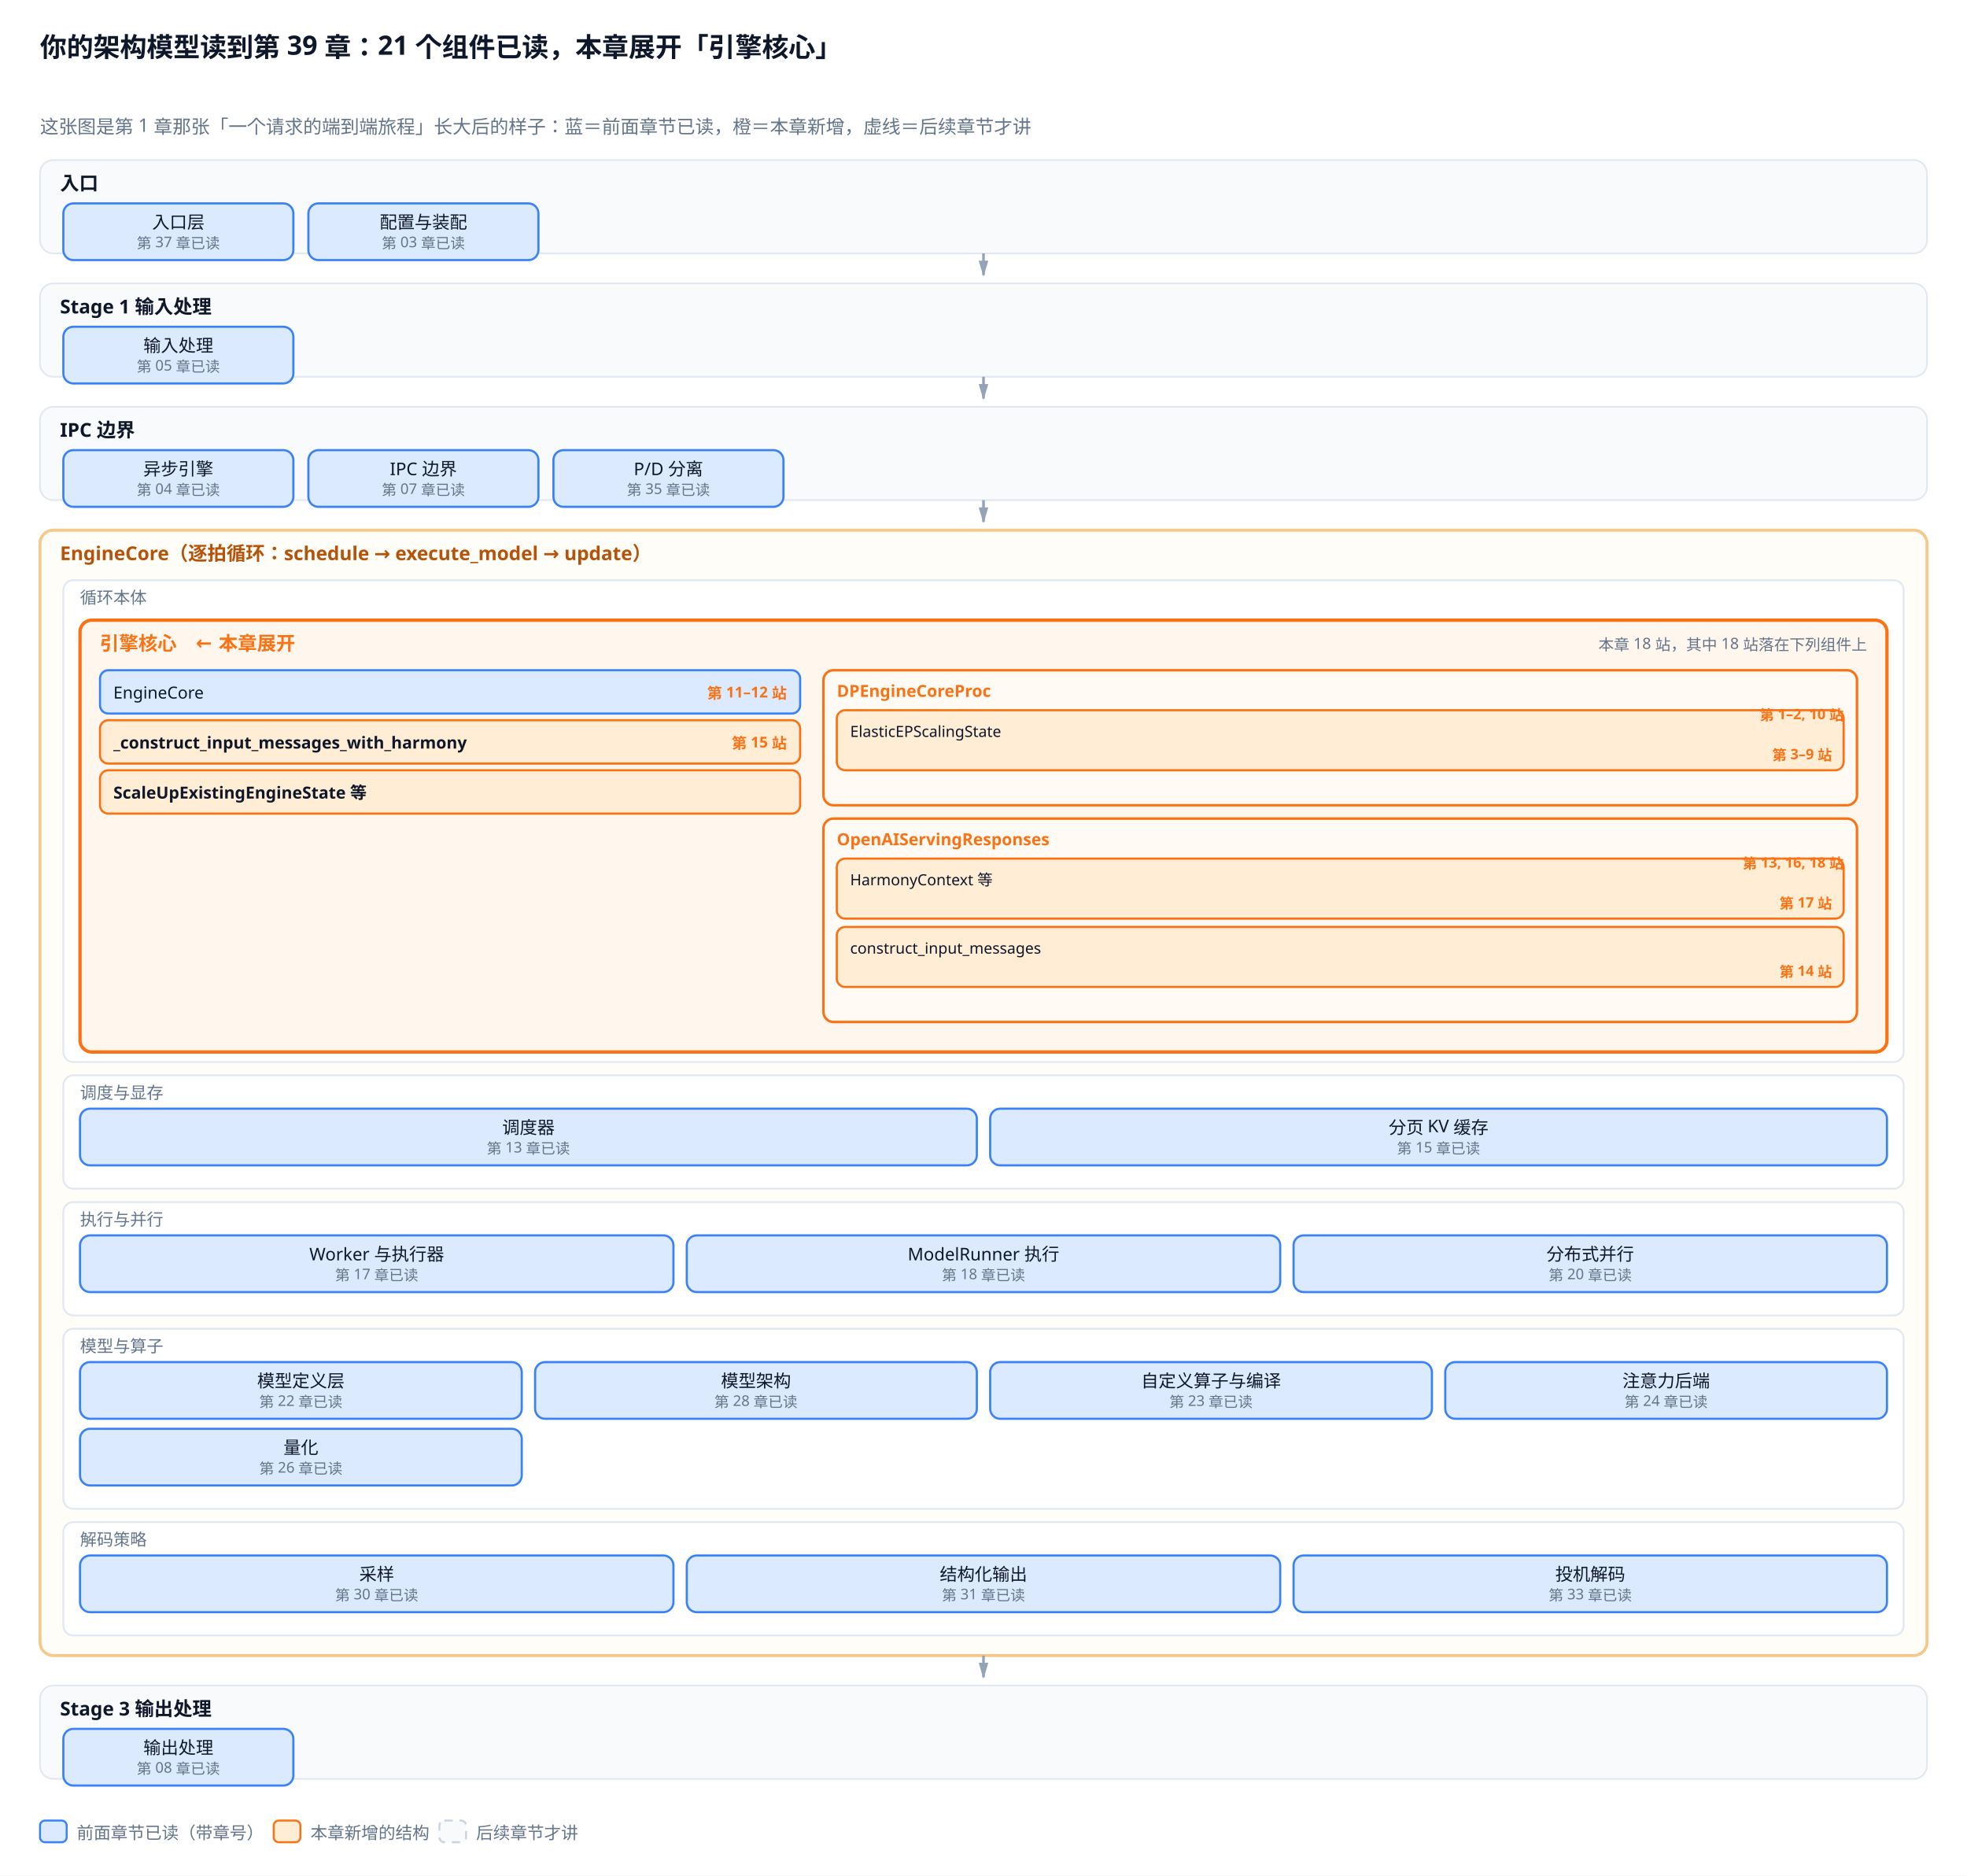
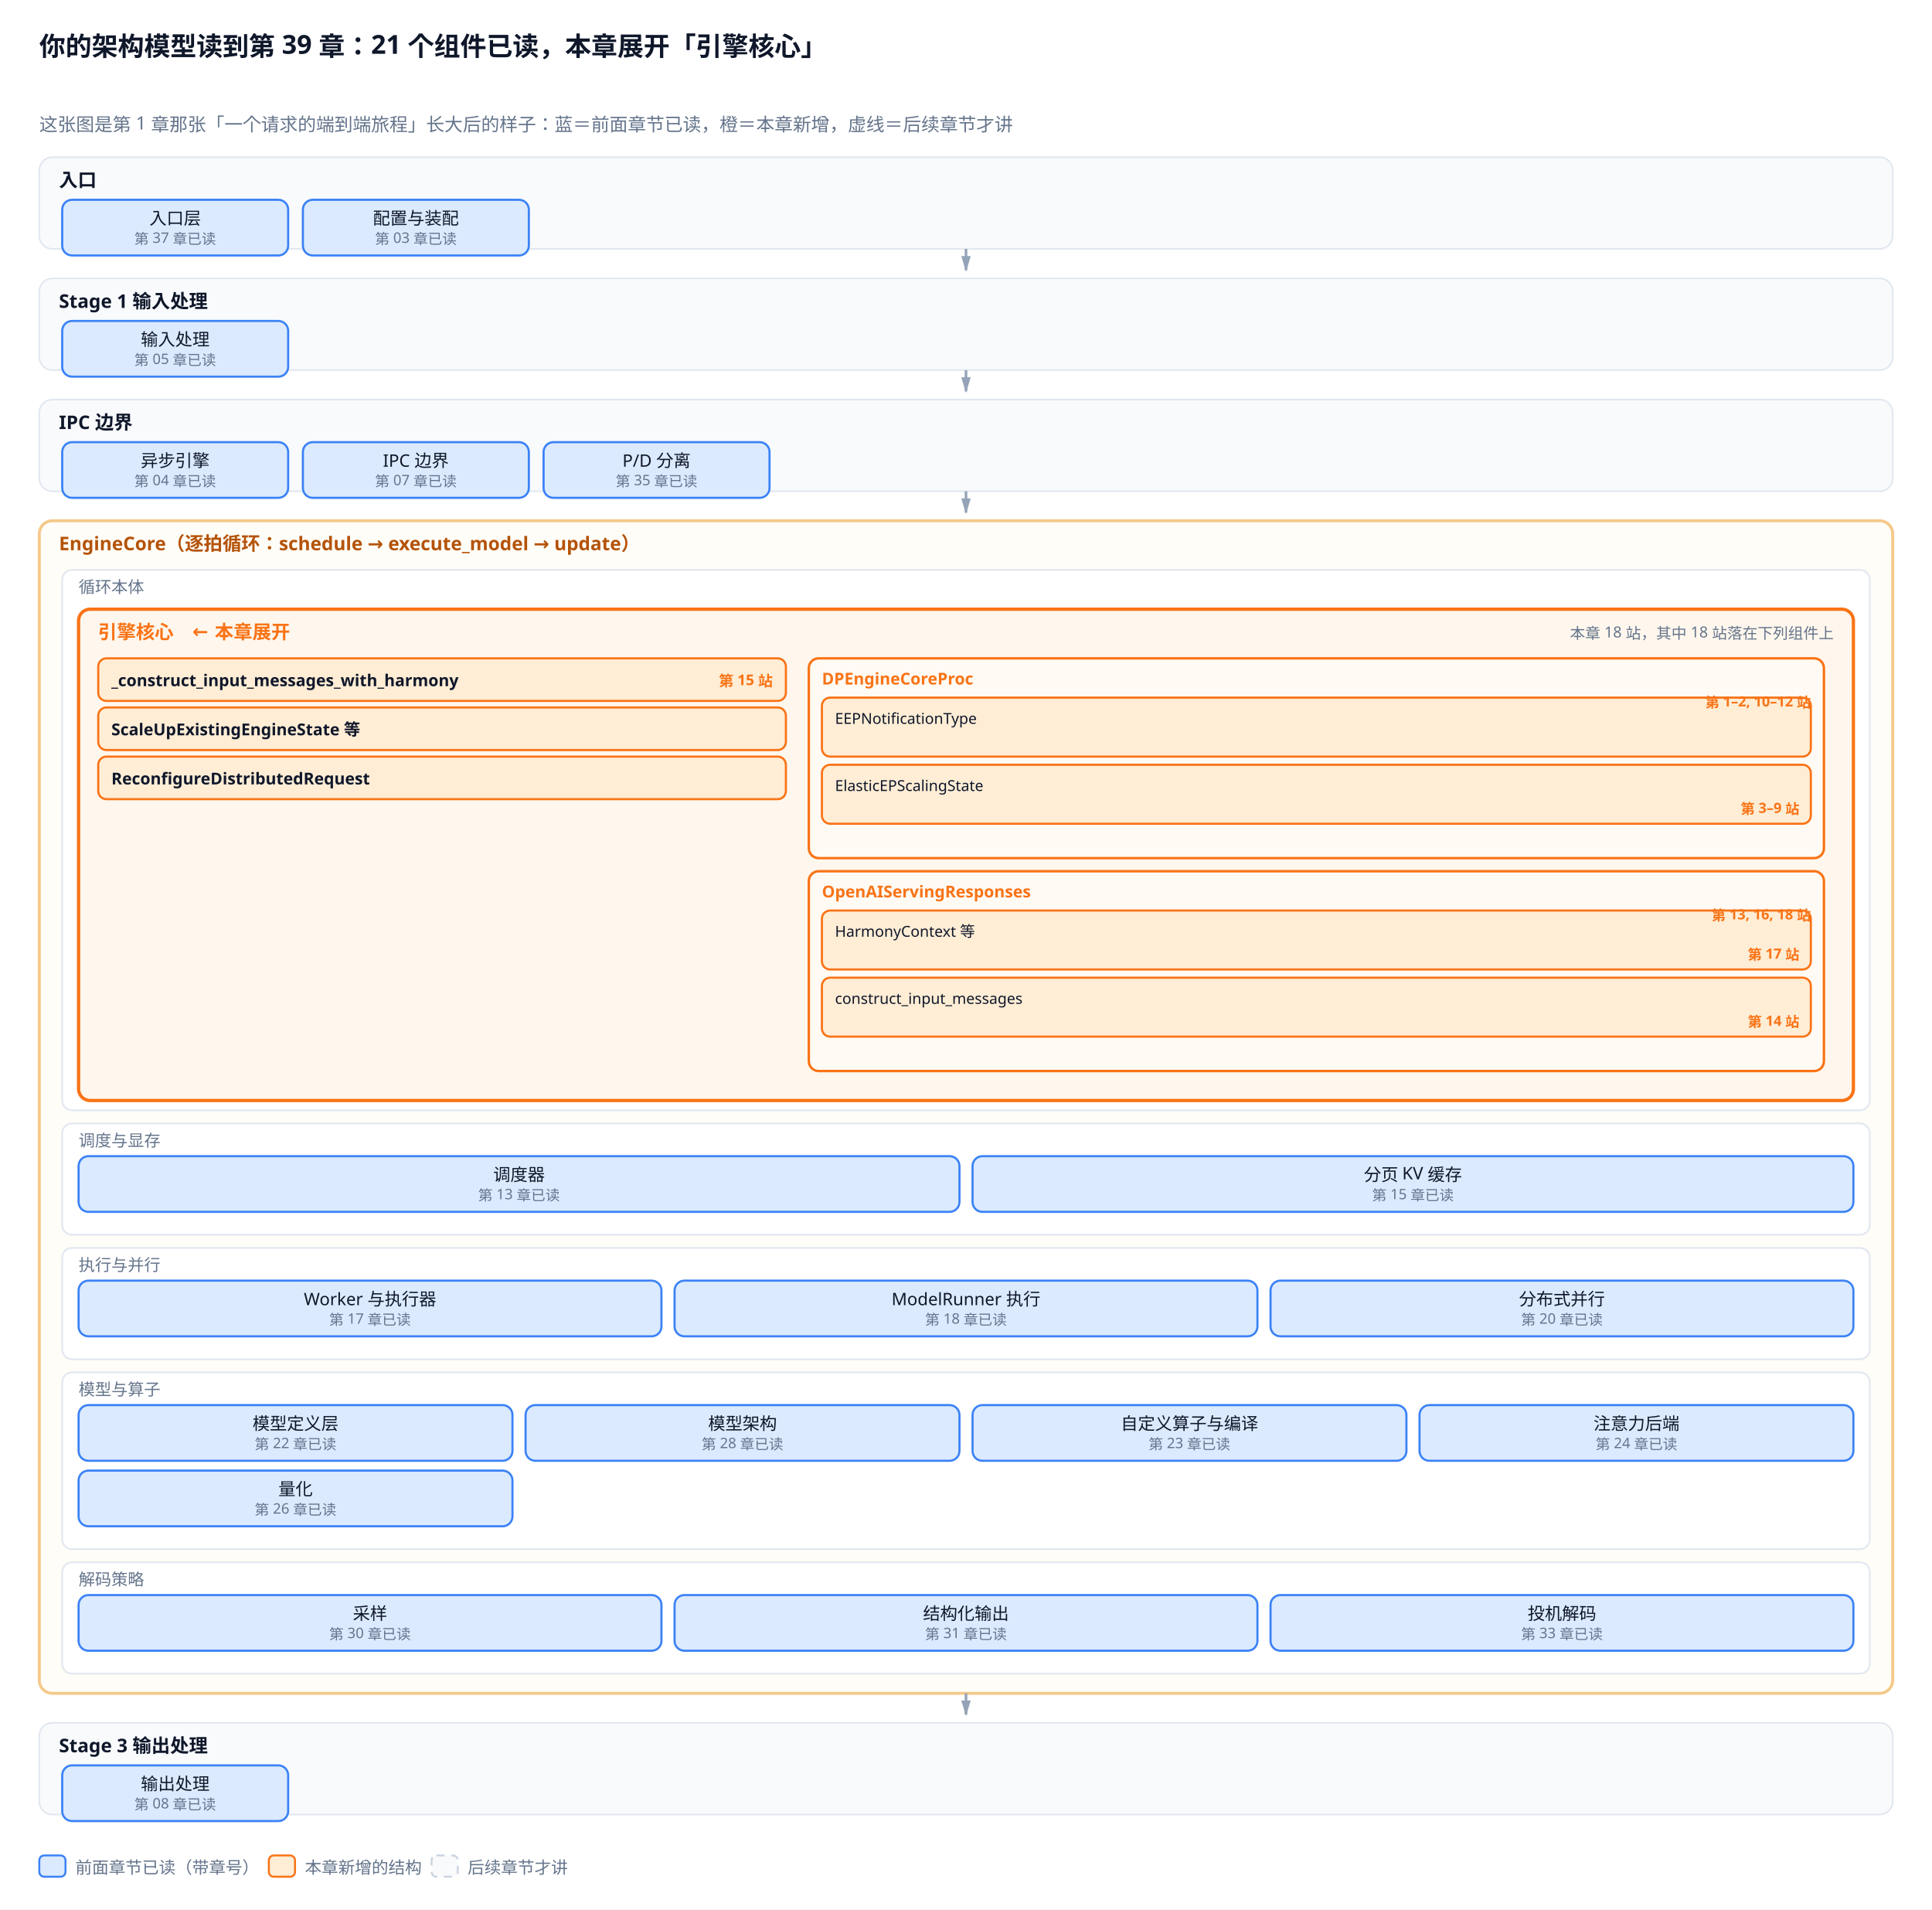
- <svg xmlns="http://www.w3.org/2000/svg" viewBox="0 0 1180 1125">
+ <svg xmlns="http://www.w3.org/2000/svg" viewBox="0 0 1180 1166">
  <defs>
    <marker id="a" viewBox="0 0 10 6" refX="9" refY="3" markerWidth="6" markerHeight="4" orient="auto">
      <path d="M0,0 L10,3 L0,6 Z" fill="#94a3b8" />
    </marker>
    <marker id="a2" viewBox="0 0 10 6" refX="9" refY="3" markerWidth="6" markerHeight="4" orient="auto">
      <path d="M0,0 L10,3 L0,6 Z" fill="#f97316" />
    </marker>
  </defs>
-   <rect width="1180" height="1125" fill="white" />
+   <rect width="1180" height="1166" fill="white" />
  <text x="24" y="34" font-family="sans-serif" font-size="16" fill="#0f172a" font-weight="bold">你的架构模型读到第 39 章：21 个组件已读，本章展开「引擎核心」</text>
  <text x="24.0" y="80.0" font-family="sans-serif" font-size="11.2" fill="#64748b" text-anchor="start">这张图是第 1 章那张「一个请求的端到端旅程」长大后的样子：蓝＝前面章节已读，橙＝本章新增，虚线＝后续章节才讲</text>
  <rect x="24.0" y="96.0" width="1132.0" height="56.0" rx="8" fill="#f8fafc" stroke="#e2e8f0" stroke-width="1.0" />
  <text x="36.0" y="114.0" font-family="sans-serif" font-size="11.5" fill="#0f172a" text-anchor="start" font-weight="bold">入口</text>
  <rect x="38.0" y="122.0" width="138.0" height="34.0" rx="6" fill="#dbeafe" stroke="#3b82f6" stroke-width="1.3" />
  <text x="107.0" y="137.0" font-family="sans-serif" font-size="10.5" fill="#0f172a" text-anchor="middle">入口层</text>
  <text x="107.0" y="149.0" font-family="sans-serif" font-size="8.8" fill="#64748b" text-anchor="middle">第 37 章已读</text>
  <rect x="185.0" y="122.0" width="138.0" height="34.0" rx="6" fill="#dbeafe" stroke="#3b82f6" stroke-width="1.3" />
  <text x="254.0" y="137.0" font-family="sans-serif" font-size="10.5" fill="#0f172a" text-anchor="middle">配置与装配</text>
  <text x="254.0" y="149.0" font-family="sans-serif" font-size="8.8" fill="#64748b" text-anchor="middle">第 03 章已读</text>
  <path d="M590.0,152.0 L590.0,165.0" stroke="#94a3b8" stroke-width="1.6" marker-end="url(#a)" />
  <rect x="24.0" y="170.0" width="1132.0" height="56.0" rx="8" fill="#f8fafc" stroke="#e2e8f0" stroke-width="1.0" />
  <text x="36.0" y="188.0" font-family="sans-serif" font-size="11.5" fill="#0f172a" text-anchor="start" font-weight="bold">Stage 1 输入处理</text>
  <rect x="38.0" y="196.0" width="138.0" height="34.0" rx="6" fill="#dbeafe" stroke="#3b82f6" stroke-width="1.3" />
  <text x="107.0" y="211.0" font-family="sans-serif" font-size="10.5" fill="#0f172a" text-anchor="middle">输入处理</text>
  <text x="107.0" y="223.0" font-family="sans-serif" font-size="8.8" fill="#64748b" text-anchor="middle">第 05 章已读</text>
  <path d="M590.0,226.0 L590.0,239.0" stroke="#94a3b8" stroke-width="1.6" marker-end="url(#a)" />
  <rect x="24.0" y="244.0" width="1132.0" height="56.0" rx="8" fill="#f8fafc" stroke="#e2e8f0" stroke-width="1.0" />
  <text x="36.0" y="262.0" font-family="sans-serif" font-size="11.5" fill="#0f172a" text-anchor="start" font-weight="bold">IPC 边界</text>
  <rect x="38.0" y="270.0" width="138.0" height="34.0" rx="6" fill="#dbeafe" stroke="#3b82f6" stroke-width="1.3" />
  <text x="107.0" y="285.0" font-family="sans-serif" font-size="10.5" fill="#0f172a" text-anchor="middle">异步引擎</text>
  <text x="107.0" y="297.0" font-family="sans-serif" font-size="8.8" fill="#64748b" text-anchor="middle">第 04 章已读</text>
  <rect x="185.0" y="270.0" width="138.0" height="34.0" rx="6" fill="#dbeafe" stroke="#3b82f6" stroke-width="1.3" />
  <text x="254.0" y="285.0" font-family="sans-serif" font-size="10.5" fill="#0f172a" text-anchor="middle">IPC 边界</text>
  <text x="254.0" y="297.0" font-family="sans-serif" font-size="8.8" fill="#64748b" text-anchor="middle">第 07 章已读</text>
  <rect x="332.0" y="270.0" width="138.0" height="34.0" rx="6" fill="#dbeafe" stroke="#3b82f6" stroke-width="1.3" />
  <text x="401.0" y="285.0" font-family="sans-serif" font-size="10.5" fill="#0f172a" text-anchor="middle">P/D 分离</text>
  <text x="401.0" y="297.0" font-family="sans-serif" font-size="8.8" fill="#64748b" text-anchor="middle">第 35 章已读</text>
  <path d="M590.0,300.0 L590.0,313.0" stroke="#94a3b8" stroke-width="1.6" marker-end="url(#a)" />
-   <rect x="24.0" y="318.0" width="1132.0" height="675.0" rx="8" fill="#fffdf7" stroke="#f5c98a" stroke-width="1.8" />
+   <rect x="24.0" y="318.0" width="1132.0" height="716.0" rx="8" fill="#fffdf7" stroke="#f5c98a" stroke-width="1.8" />
  <text x="36.0" y="336.0" font-family="sans-serif" font-size="11.5" fill="#b45309" text-anchor="start" font-weight="bold">EngineCore（逐拍循环：schedule → execute_model → update）</text>
-   <rect x="38.0" y="348.0" width="1104.0" height="289.0" rx="6" fill="#ffffff" stroke="#e2e8f0" stroke-width="1.1" />
+   <rect x="38.0" y="348.0" width="1104.0" height="330.0" rx="6" fill="#ffffff" stroke="#e2e8f0" stroke-width="1.1" />
  <text x="48.0" y="362.0" font-family="sans-serif" font-size="10" fill="#64748b" text-anchor="start">循环本体</text>
-   <rect x="48.0" y="372.0" width="1084.0" height="259.0" rx="7" fill="#fff7ed" stroke="#f97316" stroke-width="2.0" />
+   <rect x="48.0" y="372.0" width="1084.0" height="300.0" rx="7" fill="#fff7ed" stroke="#f97316" stroke-width="2.0" />
  <text x="60.0" y="390.0" font-family="sans-serif" font-size="11.5" fill="#f97316" text-anchor="start" font-weight="bold">引擎核心　← 本章展开</text>
  <text x="1120.0" y="390.0" font-family="sans-serif" font-size="9.3" fill="#64748b" text-anchor="end">本章 18 站，其中 18 站落在下列组件上</text>
-   <rect x="60.0" y="402.0" width="420.0" height="26.0" rx="5" fill="#dbeafe" stroke="#3b82f6" stroke-width="1.3" />
-   <text x="68.0" y="419.0" font-family="sans-serif" font-size="10" fill="#0f172a" text-anchor="start">EngineCore</text>
-   <text x="472.0" y="419.0" font-family="sans-serif" font-size="9" fill="#f97316" text-anchor="end" font-weight="bold">第 11–12 站</text>
+   <rect x="60.0" y="402.0" width="420.0" height="26.0" rx="5" fill="#ffedd5" stroke="#f97316" stroke-width="1.3" />
+   <text x="68.0" y="419.0" font-family="sans-serif" font-size="10" fill="#0f172a" text-anchor="start" font-weight="bold">_construct_input_messages_with_harmony</text>
+   <text x="472.0" y="419.0" font-family="sans-serif" font-size="9" fill="#f97316" text-anchor="end" font-weight="bold">第 15 站</text>
  <rect x="60.0" y="432.0" width="420.0" height="26.0" rx="5" fill="#ffedd5" stroke="#f97316" stroke-width="1.3" />
-   <text x="68.0" y="449.0" font-family="sans-serif" font-size="10" fill="#0f172a" text-anchor="start" font-weight="bold">_construct_input_messages_with_harmony</text>
-   <text x="472.0" y="449.0" font-family="sans-serif" font-size="9" fill="#f97316" text-anchor="end" font-weight="bold">第 15 站</text>
+   <text x="68.0" y="449.0" font-family="sans-serif" font-size="10" fill="#0f172a" text-anchor="start" font-weight="bold">ScaleUpExistingEngineState 等</text>
  <rect x="60.0" y="462.0" width="420.0" height="26.0" rx="5" fill="#ffedd5" stroke="#f97316" stroke-width="1.3" />
-   <text x="68.0" y="479.0" font-family="sans-serif" font-size="10" fill="#0f172a" text-anchor="start" font-weight="bold">ScaleUpExistingEngineState 等</text>
-   <rect x="494.0" y="402.0" width="620.0" height="81.0" rx="6" fill="#fffaf3" stroke="#f97316" stroke-width="1.5" />
+   <text x="68.0" y="479.0" font-family="sans-serif" font-size="10" fill="#0f172a" text-anchor="start" font-weight="bold">ReconfigureDistributedRequest</text>
+   <rect x="494.0" y="402.0" width="620.0" height="122.0" rx="6" fill="#fffaf3" stroke="#f97316" stroke-width="1.5" />
  <text x="502.0" y="418.0" font-family="sans-serif" font-size="10" fill="#f97316" text-anchor="start" font-weight="bold">DPEngineCoreProc</text>
  <rect x="502.0" y="426.0" width="604.0" height="36.0" rx="5" fill="#ffedd5" stroke="#f97316" stroke-width="1.3" />
-   <text x="510.0" y="442.0" font-family="sans-serif" font-size="9.2" fill="#0f172a" text-anchor="start">ElasticEPScalingState</text>
-   <text x="1099.0" y="456.0" font-family="sans-serif" font-size="8.6" fill="#f97316" text-anchor="end" font-weight="bold">第 3–9 站</text>
-   <text x="1106.0" y="432.0" font-family="sans-serif" font-size="8.6" fill="#f97316" text-anchor="end" font-weight="bold">第 1–2, 10 站</text>
-   <rect x="494.0" y="491.0" width="620.0" height="122.0" rx="6" fill="#fffaf3" stroke="#f97316" stroke-width="1.5" />
-   <text x="502.0" y="507.0" font-family="sans-serif" font-size="10" fill="#f97316" text-anchor="start" font-weight="bold">OpenAIServingResponses</text>
-   <rect x="502.0" y="515.0" width="604.0" height="36.0" rx="5" fill="#ffedd5" stroke="#f97316" stroke-width="1.3" />
-   <text x="510.0" y="531.0" font-family="sans-serif" font-size="9.2" fill="#0f172a" text-anchor="start">HarmonyContext 等</text>
-   <text x="1099.0" y="545.0" font-family="sans-serif" font-size="8.6" fill="#f97316" text-anchor="end" font-weight="bold">第 17 站</text>
+   <text x="510.0" y="442.0" font-family="sans-serif" font-size="9.2" fill="#0f172a" text-anchor="start">EEPNotificationType</text>
+   <rect x="502.0" y="467.0" width="604.0" height="36.0" rx="5" fill="#ffedd5" stroke="#f97316" stroke-width="1.3" />
+   <text x="510.0" y="483.0" font-family="sans-serif" font-size="9.2" fill="#0f172a" text-anchor="start">ElasticEPScalingState</text>
+   <text x="1099.0" y="497.0" font-family="sans-serif" font-size="8.6" fill="#f97316" text-anchor="end" font-weight="bold">第 3–9 站</text>
+   <text x="1106.0" y="432.0" font-family="sans-serif" font-size="8.6" fill="#f97316" text-anchor="end" font-weight="bold">第 1–2, 10–12 站</text>
+   <rect x="494.0" y="532.0" width="620.0" height="122.0" rx="6" fill="#fffaf3" stroke="#f97316" stroke-width="1.5" />
+   <text x="502.0" y="548.0" font-family="sans-serif" font-size="10" fill="#f97316" text-anchor="start" font-weight="bold">OpenAIServingResponses</text>
  <rect x="502.0" y="556.0" width="604.0" height="36.0" rx="5" fill="#ffedd5" stroke="#f97316" stroke-width="1.3" />
-   <text x="510.0" y="572.0" font-family="sans-serif" font-size="9.2" fill="#0f172a" text-anchor="start">construct_input_messages</text>
-   <text x="1099.0" y="586.0" font-family="sans-serif" font-size="8.6" fill="#f97316" text-anchor="end" font-weight="bold">第 14 站</text>
-   <text x="1106.0" y="521.0" font-family="sans-serif" font-size="8.6" fill="#f97316" text-anchor="end" font-weight="bold">第 13, 16, 18 站</text>
-   <rect x="38.0" y="645.0" width="1104.0" height="68.0" rx="6" fill="#ffffff" stroke="#e2e8f0" stroke-width="1.1" />
-   <text x="48.0" y="659.0" font-family="sans-serif" font-size="10" fill="#64748b" text-anchor="start">调度与显存</text>
-   <rect x="48.0" y="665.0" width="538.0" height="34.0" rx="6" fill="#dbeafe" stroke="#3b82f6" stroke-width="1.3" />
-   <text x="317.0" y="680.0" font-family="sans-serif" font-size="10.5" fill="#0f172a" text-anchor="middle">调度器</text>
-   <text x="317.0" y="692.0" font-family="sans-serif" font-size="8.8" fill="#64748b" text-anchor="middle">第 13 章已读</text>
-   <rect x="594.0" y="665.0" width="538.0" height="34.0" rx="6" fill="#dbeafe" stroke="#3b82f6" stroke-width="1.3" />
-   <text x="863.0" y="680.0" font-family="sans-serif" font-size="10.5" fill="#0f172a" text-anchor="middle">分页 KV 缓存</text>
-   <text x="863.0" y="692.0" font-family="sans-serif" font-size="8.8" fill="#64748b" text-anchor="middle">第 15 章已读</text>
-   <rect x="38.0" y="721.0" width="1104.0" height="68.0" rx="6" fill="#ffffff" stroke="#e2e8f0" stroke-width="1.1" />
-   <text x="48.0" y="735.0" font-family="sans-serif" font-size="10" fill="#64748b" text-anchor="start">执行与并行</text>
-   <rect x="48.0" y="741.0" width="356.0" height="34.0" rx="6" fill="#dbeafe" stroke="#3b82f6" stroke-width="1.3" />
-   <text x="226.0" y="756.0" font-family="sans-serif" font-size="10.5" fill="#0f172a" text-anchor="middle">Worker 与执行器</text>
-   <text x="226.0" y="768.0" font-family="sans-serif" font-size="8.8" fill="#64748b" text-anchor="middle">第 17 章已读</text>
-   <rect x="412.0" y="741.0" width="356.0" height="34.0" rx="6" fill="#dbeafe" stroke="#3b82f6" stroke-width="1.3" />
-   <text x="590.0" y="756.0" font-family="sans-serif" font-size="10.5" fill="#0f172a" text-anchor="middle">ModelRunner 执行</text>
-   <text x="590.0" y="768.0" font-family="sans-serif" font-size="8.8" fill="#64748b" text-anchor="middle">第 18 章已读</text>
-   <rect x="776.0" y="741.0" width="356.0" height="34.0" rx="6" fill="#dbeafe" stroke="#3b82f6" stroke-width="1.3" />
-   <text x="954.0" y="756.0" font-family="sans-serif" font-size="10.5" fill="#0f172a" text-anchor="middle">分布式并行</text>
-   <text x="954.0" y="768.0" font-family="sans-serif" font-size="8.8" fill="#64748b" text-anchor="middle">第 20 章已读</text>
-   <rect x="38.0" y="797.0" width="1104.0" height="108.0" rx="6" fill="#ffffff" stroke="#e2e8f0" stroke-width="1.1" />
-   <text x="48.0" y="811.0" font-family="sans-serif" font-size="10" fill="#64748b" text-anchor="start">模型与算子</text>
-   <rect x="48.0" y="817.0" width="265.0" height="34.0" rx="6" fill="#dbeafe" stroke="#3b82f6" stroke-width="1.3" />
-   <text x="180.5" y="832.0" font-family="sans-serif" font-size="10.5" fill="#0f172a" text-anchor="middle">模型定义层</text>
-   <text x="180.5" y="844.0" font-family="sans-serif" font-size="8.8" fill="#64748b" text-anchor="middle">第 22 章已读</text>
-   <rect x="321.0" y="817.0" width="265.0" height="34.0" rx="6" fill="#dbeafe" stroke="#3b82f6" stroke-width="1.3" />
-   <text x="453.5" y="832.0" font-family="sans-serif" font-size="10.5" fill="#0f172a" text-anchor="middle">模型架构</text>
-   <text x="453.5" y="844.0" font-family="sans-serif" font-size="8.8" fill="#64748b" text-anchor="middle">第 28 章已读</text>
-   <rect x="594.0" y="817.0" width="265.0" height="34.0" rx="6" fill="#dbeafe" stroke="#3b82f6" stroke-width="1.3" />
-   <text x="726.5" y="832.0" font-family="sans-serif" font-size="10.5" fill="#0f172a" text-anchor="middle">自定义算子与编译</text>
-   <text x="726.5" y="844.0" font-family="sans-serif" font-size="8.8" fill="#64748b" text-anchor="middle">第 23 章已读</text>
-   <rect x="867.0" y="817.0" width="265.0" height="34.0" rx="6" fill="#dbeafe" stroke="#3b82f6" stroke-width="1.3" />
-   <text x="999.5" y="832.0" font-family="sans-serif" font-size="10.5" fill="#0f172a" text-anchor="middle">注意力后端</text>
-   <text x="999.5" y="844.0" font-family="sans-serif" font-size="8.8" fill="#64748b" text-anchor="middle">第 24 章已读</text>
-   <rect x="48.0" y="857.0" width="265.0" height="34.0" rx="6" fill="#dbeafe" stroke="#3b82f6" stroke-width="1.3" />
-   <text x="180.5" y="872.0" font-family="sans-serif" font-size="10.5" fill="#0f172a" text-anchor="middle">量化</text>
-   <text x="180.5" y="884.0" font-family="sans-serif" font-size="8.8" fill="#64748b" text-anchor="middle">第 26 章已读</text>
-   <rect x="38.0" y="913.0" width="1104.0" height="68.0" rx="6" fill="#ffffff" stroke="#e2e8f0" stroke-width="1.1" />
-   <text x="48.0" y="927.0" font-family="sans-serif" font-size="10" fill="#64748b" text-anchor="start">解码策略</text>
-   <rect x="48.0" y="933.0" width="356.0" height="34.0" rx="6" fill="#dbeafe" stroke="#3b82f6" stroke-width="1.3" />
-   <text x="226.0" y="948.0" font-family="sans-serif" font-size="10.5" fill="#0f172a" text-anchor="middle">采样</text>
-   <text x="226.0" y="960.0" font-family="sans-serif" font-size="8.8" fill="#64748b" text-anchor="middle">第 30 章已读</text>
-   <rect x="412.0" y="933.0" width="356.0" height="34.0" rx="6" fill="#dbeafe" stroke="#3b82f6" stroke-width="1.3" />
-   <text x="590.0" y="948.0" font-family="sans-serif" font-size="10.5" fill="#0f172a" text-anchor="middle">结构化输出</text>
-   <text x="590.0" y="960.0" font-family="sans-serif" font-size="8.8" fill="#64748b" text-anchor="middle">第 31 章已读</text>
-   <rect x="776.0" y="933.0" width="356.0" height="34.0" rx="6" fill="#dbeafe" stroke="#3b82f6" stroke-width="1.3" />
-   <text x="954.0" y="948.0" font-family="sans-serif" font-size="10.5" fill="#0f172a" text-anchor="middle">投机解码</text>
-   <text x="954.0" y="960.0" font-family="sans-serif" font-size="8.8" fill="#64748b" text-anchor="middle">第 33 章已读</text>
-   <path d="M590.0,993.0 L590.0,1006.0" stroke="#94a3b8" stroke-width="1.6" marker-end="url(#a)" />
-   <rect x="24.0" y="1011.0" width="1132.0" height="56.0" rx="8" fill="#f8fafc" stroke="#e2e8f0" stroke-width="1.0" />
-   <text x="36.0" y="1029.0" font-family="sans-serif" font-size="11.5" fill="#0f172a" text-anchor="start" font-weight="bold">Stage 3 输出处理</text>
-   <rect x="38.0" y="1037.0" width="138.0" height="34.0" rx="6" fill="#dbeafe" stroke="#3b82f6" stroke-width="1.3" />
-   <text x="107.0" y="1052.0" font-family="sans-serif" font-size="10.5" fill="#0f172a" text-anchor="middle">输出处理</text>
-   <text x="107.0" y="1064.0" font-family="sans-serif" font-size="8.8" fill="#64748b" text-anchor="middle">第 08 章已读</text>
-   <rect x="24.0" y="1092.0" width="16.0" height="13.0" rx="3" fill="#dbeafe" stroke="#3b82f6" stroke-width="1.2" />
-   <text x="46.0" y="1103.0" font-family="sans-serif" font-size="10.2" fill="#64748b" text-anchor="start">前面章节已读（带章号）</text>
-   <rect x="164.2" y="1092.0" width="16.0" height="13.0" rx="3" fill="#ffedd5" stroke="#f97316" stroke-width="1.2" />
-   <text x="186.2" y="1103.0" font-family="sans-serif" font-size="10.2" fill="#64748b" text-anchor="start">本章新增的结构</text>
-   <rect x="263.6" y="1092.0" width="16.0" height="13.0" rx="3" fill="#f8fafc" stroke="#cbd5e1" stroke-width="1.2" stroke-dasharray="5,4" />
-   <text x="285.6" y="1103.0" font-family="sans-serif" font-size="10.2" fill="#64748b" text-anchor="start">后续章节才讲</text>
+   <text x="510.0" y="572.0" font-family="sans-serif" font-size="9.2" fill="#0f172a" text-anchor="start">HarmonyContext 等</text>
+   <text x="1099.0" y="586.0" font-family="sans-serif" font-size="8.6" fill="#f97316" text-anchor="end" font-weight="bold">第 17 站</text>
+   <rect x="502.0" y="597.0" width="604.0" height="36.0" rx="5" fill="#ffedd5" stroke="#f97316" stroke-width="1.3" />
+   <text x="510.0" y="613.0" font-family="sans-serif" font-size="9.2" fill="#0f172a" text-anchor="start">construct_input_messages</text>
+   <text x="1099.0" y="627.0" font-family="sans-serif" font-size="8.6" fill="#f97316" text-anchor="end" font-weight="bold">第 14 站</text>
+   <text x="1106.0" y="562.0" font-family="sans-serif" font-size="8.6" fill="#f97316" text-anchor="end" font-weight="bold">第 13, 16, 18 站</text>
+   <rect x="38.0" y="686.0" width="1104.0" height="68.0" rx="6" fill="#ffffff" stroke="#e2e8f0" stroke-width="1.1" />
+   <text x="48.0" y="700.0" font-family="sans-serif" font-size="10" fill="#64748b" text-anchor="start">调度与显存</text>
+   <rect x="48.0" y="706.0" width="538.0" height="34.0" rx="6" fill="#dbeafe" stroke="#3b82f6" stroke-width="1.3" />
+   <text x="317.0" y="721.0" font-family="sans-serif" font-size="10.5" fill="#0f172a" text-anchor="middle">调度器</text>
+   <text x="317.0" y="733.0" font-family="sans-serif" font-size="8.8" fill="#64748b" text-anchor="middle">第 13 章已读</text>
+   <rect x="594.0" y="706.0" width="538.0" height="34.0" rx="6" fill="#dbeafe" stroke="#3b82f6" stroke-width="1.3" />
+   <text x="863.0" y="721.0" font-family="sans-serif" font-size="10.5" fill="#0f172a" text-anchor="middle">分页 KV 缓存</text>
+   <text x="863.0" y="733.0" font-family="sans-serif" font-size="8.8" fill="#64748b" text-anchor="middle">第 15 章已读</text>
+   <rect x="38.0" y="762.0" width="1104.0" height="68.0" rx="6" fill="#ffffff" stroke="#e2e8f0" stroke-width="1.1" />
+   <text x="48.0" y="776.0" font-family="sans-serif" font-size="10" fill="#64748b" text-anchor="start">执行与并行</text>
+   <rect x="48.0" y="782.0" width="356.0" height="34.0" rx="6" fill="#dbeafe" stroke="#3b82f6" stroke-width="1.3" />
+   <text x="226.0" y="797.0" font-family="sans-serif" font-size="10.5" fill="#0f172a" text-anchor="middle">Worker 与执行器</text>
+   <text x="226.0" y="809.0" font-family="sans-serif" font-size="8.8" fill="#64748b" text-anchor="middle">第 17 章已读</text>
+   <rect x="412.0" y="782.0" width="356.0" height="34.0" rx="6" fill="#dbeafe" stroke="#3b82f6" stroke-width="1.3" />
+   <text x="590.0" y="797.0" font-family="sans-serif" font-size="10.5" fill="#0f172a" text-anchor="middle">ModelRunner 执行</text>
+   <text x="590.0" y="809.0" font-family="sans-serif" font-size="8.8" fill="#64748b" text-anchor="middle">第 18 章已读</text>
+   <rect x="776.0" y="782.0" width="356.0" height="34.0" rx="6" fill="#dbeafe" stroke="#3b82f6" stroke-width="1.3" />
+   <text x="954.0" y="797.0" font-family="sans-serif" font-size="10.5" fill="#0f172a" text-anchor="middle">分布式并行</text>
+   <text x="954.0" y="809.0" font-family="sans-serif" font-size="8.8" fill="#64748b" text-anchor="middle">第 20 章已读</text>
+   <rect x="38.0" y="838.0" width="1104.0" height="108.0" rx="6" fill="#ffffff" stroke="#e2e8f0" stroke-width="1.1" />
+   <text x="48.0" y="852.0" font-family="sans-serif" font-size="10" fill="#64748b" text-anchor="start">模型与算子</text>
+   <rect x="48.0" y="858.0" width="265.0" height="34.0" rx="6" fill="#dbeafe" stroke="#3b82f6" stroke-width="1.3" />
+   <text x="180.5" y="873.0" font-family="sans-serif" font-size="10.5" fill="#0f172a" text-anchor="middle">模型定义层</text>
+   <text x="180.5" y="885.0" font-family="sans-serif" font-size="8.8" fill="#64748b" text-anchor="middle">第 22 章已读</text>
+   <rect x="321.0" y="858.0" width="265.0" height="34.0" rx="6" fill="#dbeafe" stroke="#3b82f6" stroke-width="1.3" />
+   <text x="453.5" y="873.0" font-family="sans-serif" font-size="10.5" fill="#0f172a" text-anchor="middle">模型架构</text>
+   <text x="453.5" y="885.0" font-family="sans-serif" font-size="8.8" fill="#64748b" text-anchor="middle">第 28 章已读</text>
+   <rect x="594.0" y="858.0" width="265.0" height="34.0" rx="6" fill="#dbeafe" stroke="#3b82f6" stroke-width="1.3" />
+   <text x="726.5" y="873.0" font-family="sans-serif" font-size="10.5" fill="#0f172a" text-anchor="middle">自定义算子与编译</text>
+   <text x="726.5" y="885.0" font-family="sans-serif" font-size="8.8" fill="#64748b" text-anchor="middle">第 23 章已读</text>
+   <rect x="867.0" y="858.0" width="265.0" height="34.0" rx="6" fill="#dbeafe" stroke="#3b82f6" stroke-width="1.3" />
+   <text x="999.5" y="873.0" font-family="sans-serif" font-size="10.5" fill="#0f172a" text-anchor="middle">注意力后端</text>
+   <text x="999.5" y="885.0" font-family="sans-serif" font-size="8.8" fill="#64748b" text-anchor="middle">第 24 章已读</text>
+   <rect x="48.0" y="898.0" width="265.0" height="34.0" rx="6" fill="#dbeafe" stroke="#3b82f6" stroke-width="1.3" />
+   <text x="180.5" y="913.0" font-family="sans-serif" font-size="10.5" fill="#0f172a" text-anchor="middle">量化</text>
+   <text x="180.5" y="925.0" font-family="sans-serif" font-size="8.8" fill="#64748b" text-anchor="middle">第 26 章已读</text>
+   <rect x="38.0" y="954.0" width="1104.0" height="68.0" rx="6" fill="#ffffff" stroke="#e2e8f0" stroke-width="1.1" />
+   <text x="48.0" y="968.0" font-family="sans-serif" font-size="10" fill="#64748b" text-anchor="start">解码策略</text>
+   <rect x="48.0" y="974.0" width="356.0" height="34.0" rx="6" fill="#dbeafe" stroke="#3b82f6" stroke-width="1.3" />
+   <text x="226.0" y="989.0" font-family="sans-serif" font-size="10.5" fill="#0f172a" text-anchor="middle">采样</text>
+   <text x="226.0" y="1001.0" font-family="sans-serif" font-size="8.8" fill="#64748b" text-anchor="middle">第 30 章已读</text>
+   <rect x="412.0" y="974.0" width="356.0" height="34.0" rx="6" fill="#dbeafe" stroke="#3b82f6" stroke-width="1.3" />
+   <text x="590.0" y="989.0" font-family="sans-serif" font-size="10.5" fill="#0f172a" text-anchor="middle">结构化输出</text>
+   <text x="590.0" y="1001.0" font-family="sans-serif" font-size="8.8" fill="#64748b" text-anchor="middle">第 31 章已读</text>
+   <rect x="776.0" y="974.0" width="356.0" height="34.0" rx="6" fill="#dbeafe" stroke="#3b82f6" stroke-width="1.3" />
+   <text x="954.0" y="989.0" font-family="sans-serif" font-size="10.5" fill="#0f172a" text-anchor="middle">投机解码</text>
+   <text x="954.0" y="1001.0" font-family="sans-serif" font-size="8.8" fill="#64748b" text-anchor="middle">第 33 章已读</text>
+   <path d="M590.0,1034.0 L590.0,1047.0" stroke="#94a3b8" stroke-width="1.6" marker-end="url(#a)" />
+   <rect x="24.0" y="1052.0" width="1132.0" height="56.0" rx="8" fill="#f8fafc" stroke="#e2e8f0" stroke-width="1.0" />
+   <text x="36.0" y="1070.0" font-family="sans-serif" font-size="11.5" fill="#0f172a" text-anchor="start" font-weight="bold">Stage 3 输出处理</text>
+   <rect x="38.0" y="1078.0" width="138.0" height="34.0" rx="6" fill="#dbeafe" stroke="#3b82f6" stroke-width="1.3" />
+   <text x="107.0" y="1093.0" font-family="sans-serif" font-size="10.5" fill="#0f172a" text-anchor="middle">输出处理</text>
+   <text x="107.0" y="1105.0" font-family="sans-serif" font-size="8.8" fill="#64748b" text-anchor="middle">第 08 章已读</text>
+   <rect x="24.0" y="1133.0" width="16.0" height="13.0" rx="3" fill="#dbeafe" stroke="#3b82f6" stroke-width="1.2" />
+   <text x="46.0" y="1144.0" font-family="sans-serif" font-size="10.2" fill="#64748b" text-anchor="start">前面章节已读（带章号）</text>
+   <rect x="164.2" y="1133.0" width="16.0" height="13.0" rx="3" fill="#ffedd5" stroke="#f97316" stroke-width="1.2" />
+   <text x="186.2" y="1144.0" font-family="sans-serif" font-size="10.2" fill="#64748b" text-anchor="start">本章新增的结构</text>
+   <rect x="263.6" y="1133.0" width="16.0" height="13.0" rx="3" fill="#f8fafc" stroke="#cbd5e1" stroke-width="1.2" stroke-dasharray="5,4" />
+   <text x="285.6" y="1144.0" font-family="sans-serif" font-size="10.2" fill="#64748b" text-anchor="start">后续章节才讲</text>
</svg>
